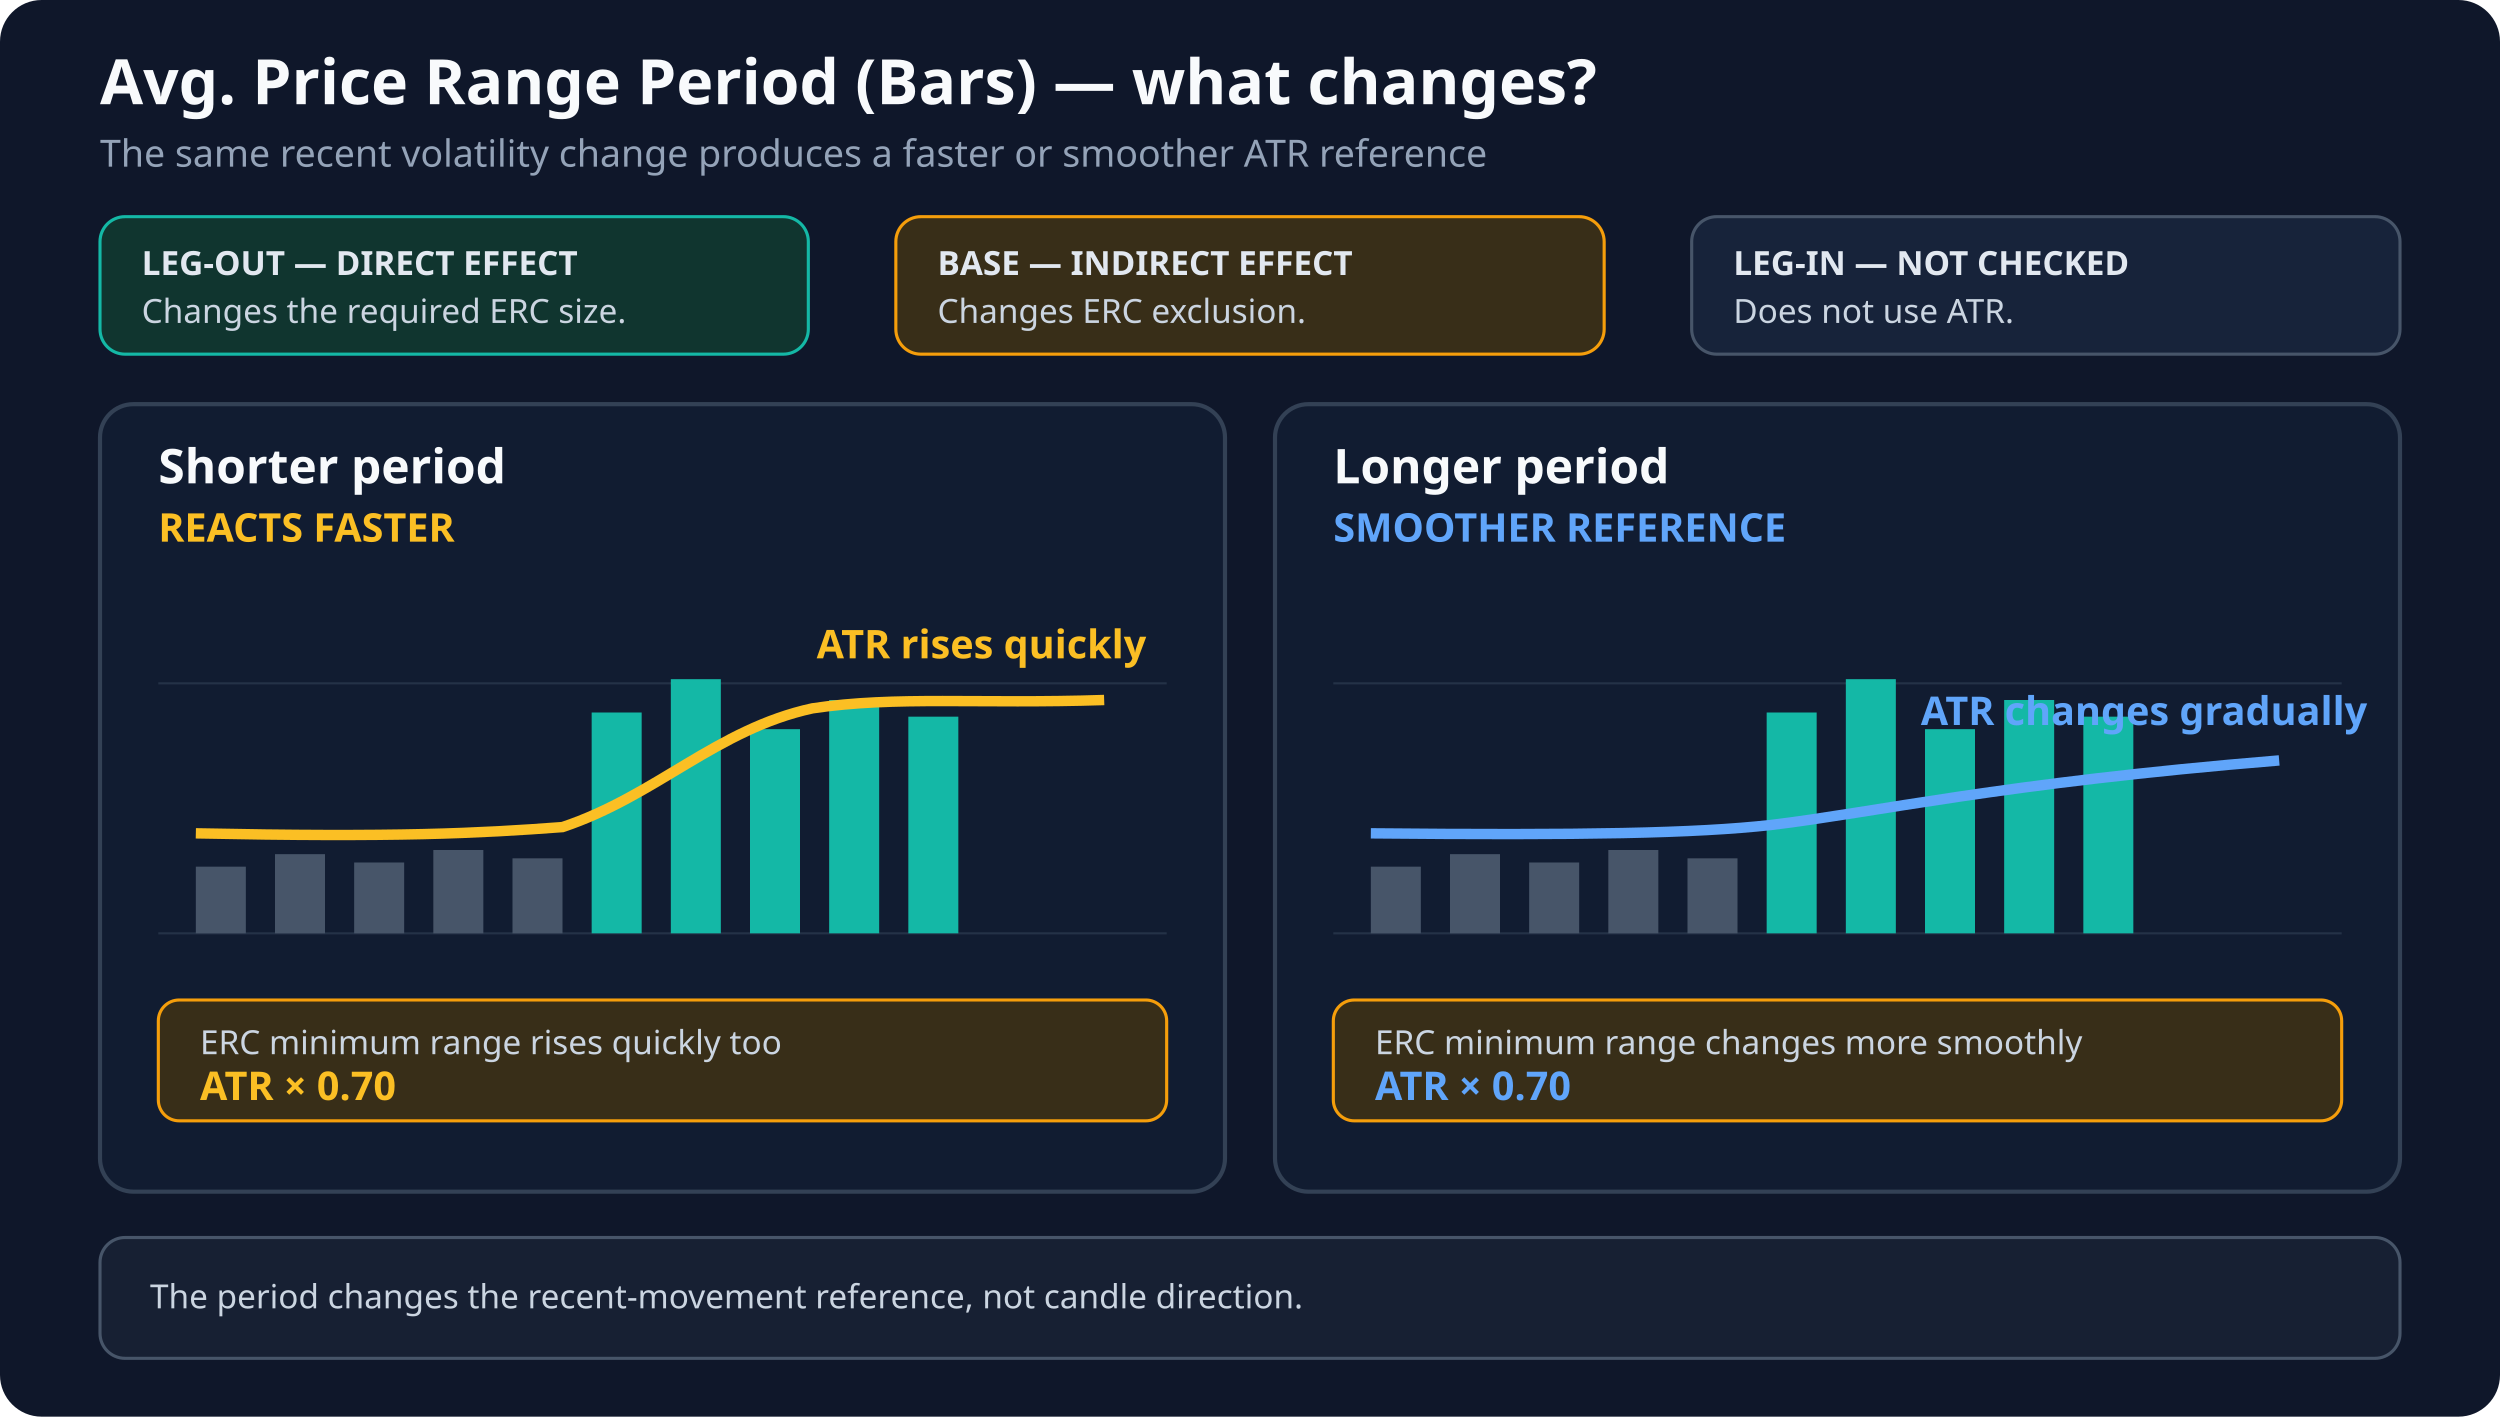
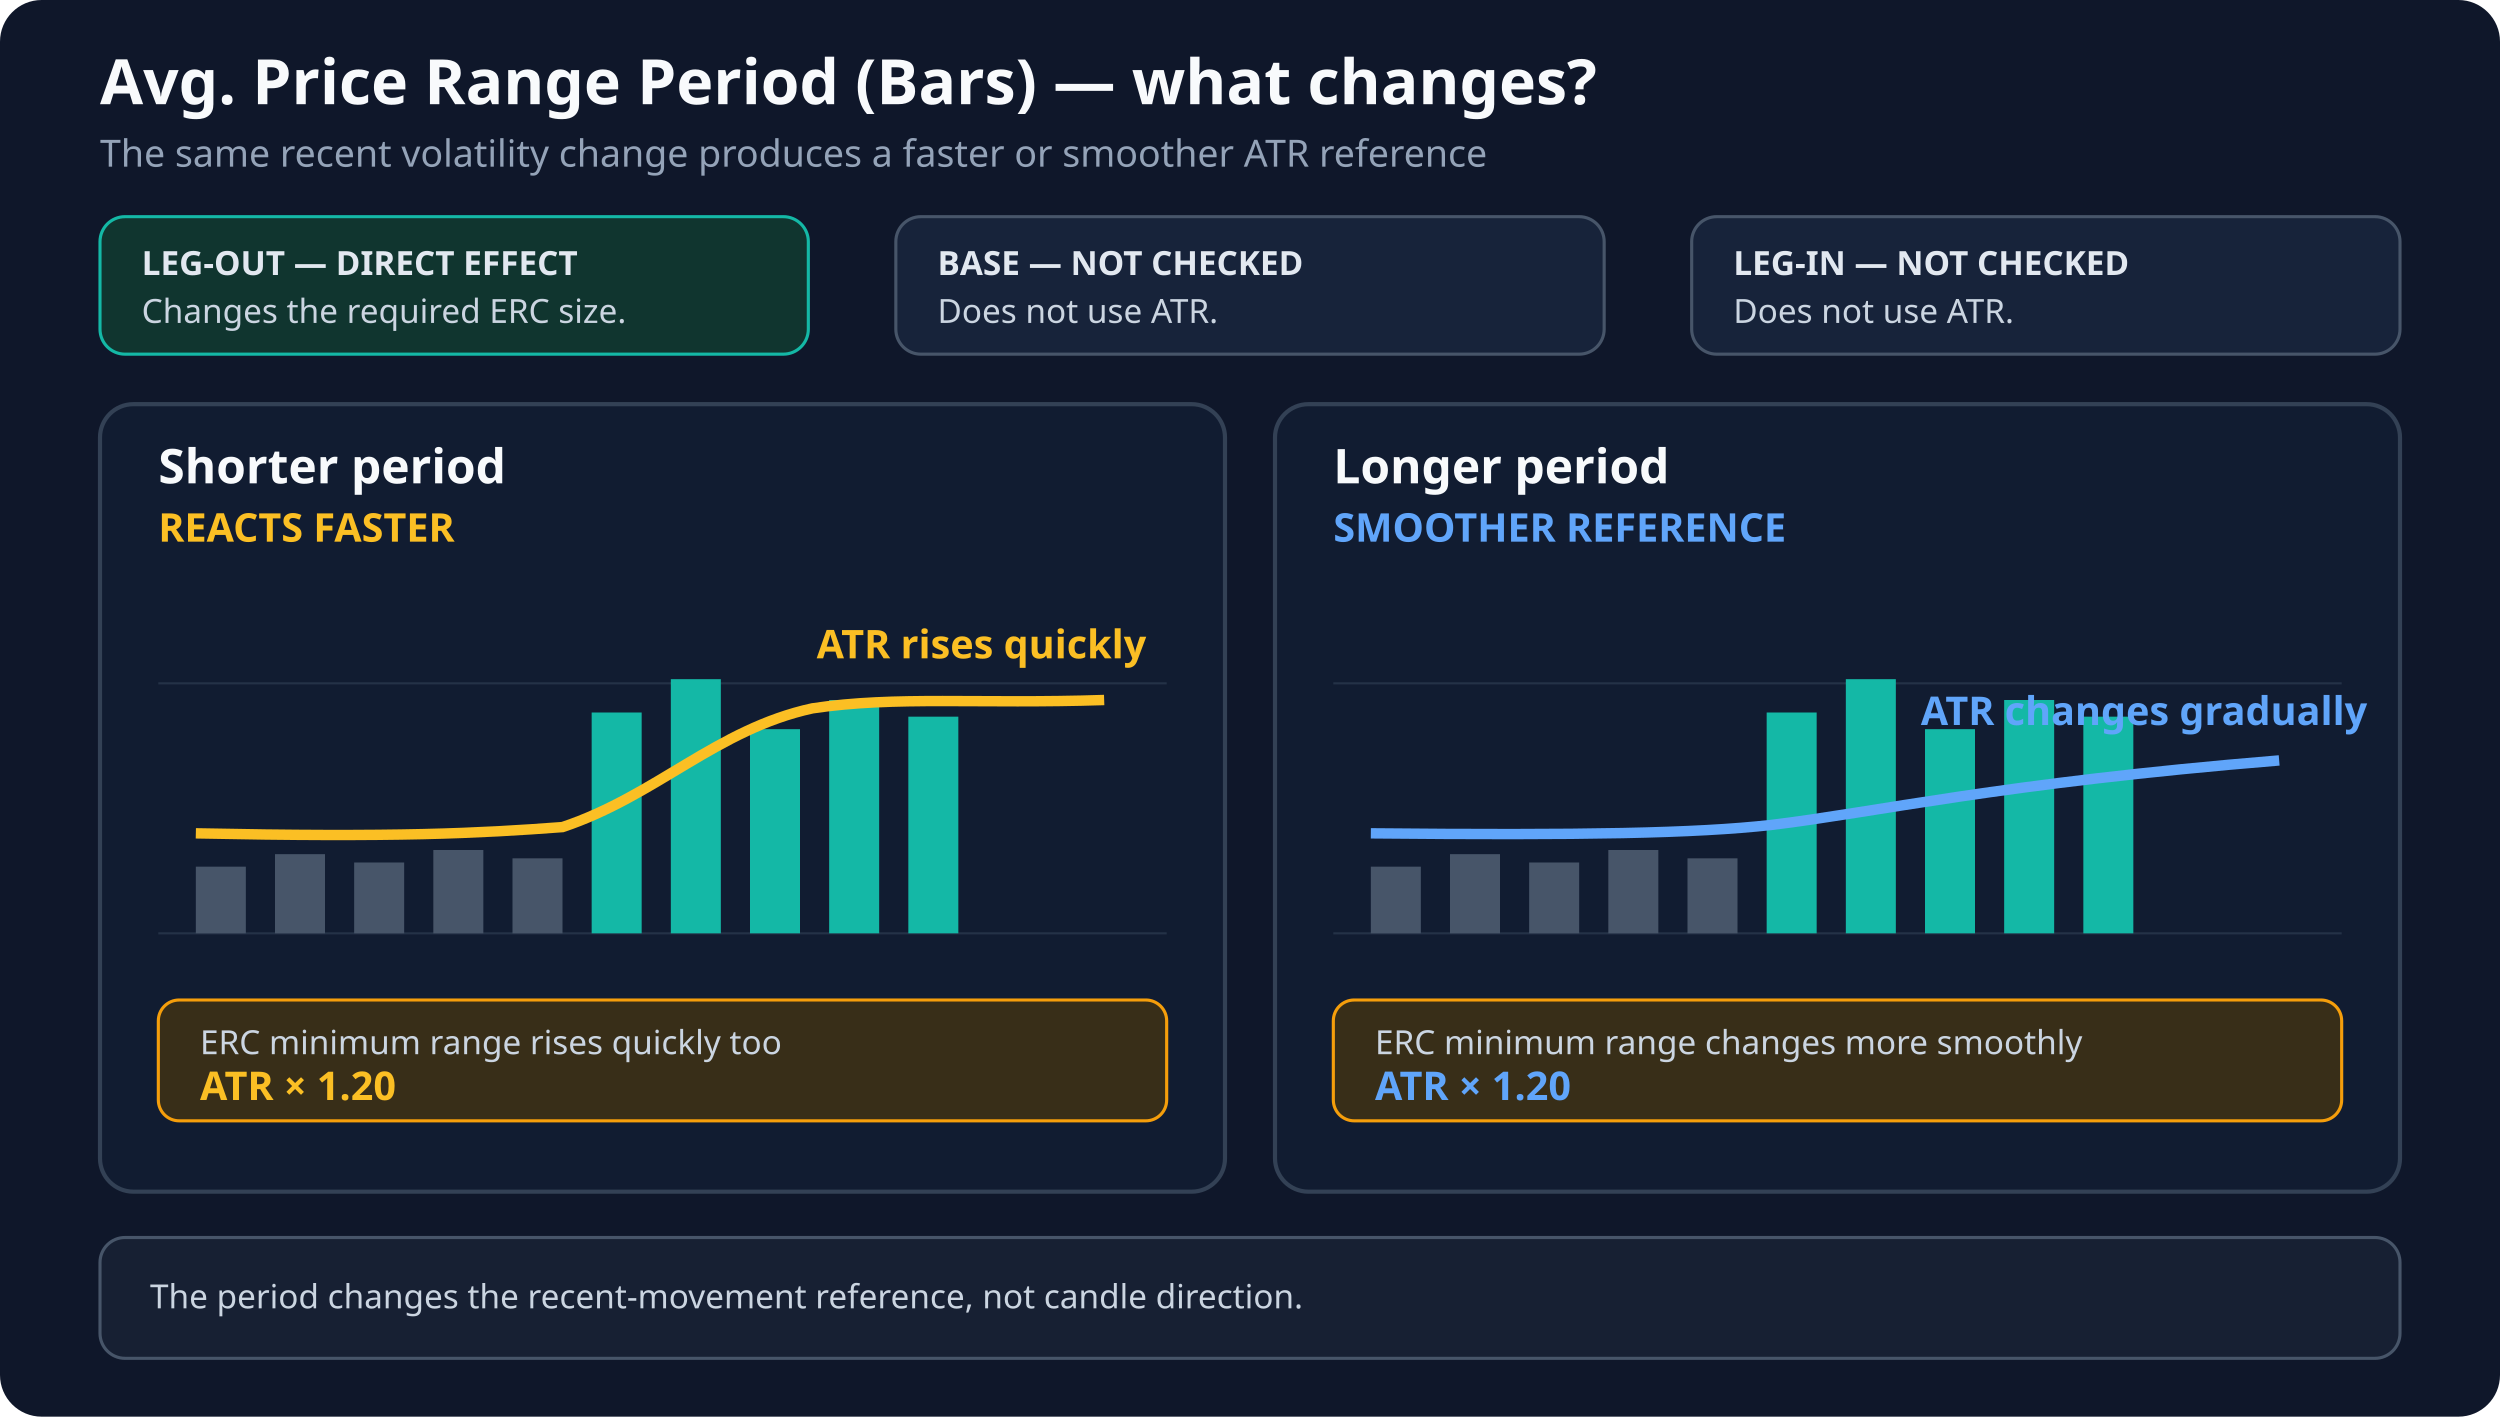
<svg xmlns="http://www.w3.org/2000/svg" width="1200" height="680" viewBox="0 0 1200 680" role="img" aria-labelledby="t d">
  <style>
    .bg{fill:#0f172a}.panel{fill:#111c31;stroke:#334155;stroke-width:2}.h{fill:#f8fafc;font:700 30px system-ui}.sub{fill:#94a3b8;font:18px system-ui}.pt{fill:#f8fafc;font:700 23px system-ui}.txt{fill:#cbd5e1;font:16px system-ui}.lbl{fill:#e2e8f0;font:700 16px system-ui}.fast{fill:#fbbf24;font:700 19px system-ui}.slow{fill:#60a5fa;font:700 19px system-ui}.bar{fill:#475569}.hot{fill:#14b8a6}.linefast{fill:none;stroke:#fbbf24;stroke-width:5}.lineslow{fill:none;stroke:#60a5fa;stroke-width:5}.req{fill:#382e18;stroke:#f59e0b;stroke-width:1.5}.chip{fill:#17233a;stroke:#475569;stroke-width:1.5}.direct{fill:#10352f;stroke:#14b8a6}.indirect{fill:#382e18;stroke:#f59e0b}.note{fill:#172033;stroke:#475569;stroke-width:1.5}.grid{stroke:#243247}
  </style>
  <rect class="bg" width="1200" height="680" rx="20" />
  <text class="h" x="48" y="50">Avg. Price Range Period (Bars) — what changes?</text>
  <text class="sub" x="48" y="80">The same recent volatility change produces a faster or smoother ATR reference</text>
  <rect class="chip direct" x="48" y="104" width="340" height="66" rx="12" />
  <text class="lbl" x="68" y="132">LEG-OUT — DIRECT EFFECT</text>
  <text class="txt" x="68" y="155">Changes the required ERC size.</text>
-   <rect class="chip indirect" x="430" y="104" width="340" height="66" rx="12" />
-   <text class="lbl" x="450" y="132">BASE — INDIRECT EFFECT</text>
-   <text class="txt" x="450" y="155">Changes ERC exclusion.</text>
+   <rect class="chip" x="430" y="104" width="340" height="66" rx="12" />
+   <text class="lbl" x="450" y="132">BASE — NOT CHECKED</text>
+   <text class="txt" x="450" y="155">Does not use ATR.</text>
  <rect class="chip" x="812" y="104" width="340" height="66" rx="12" />
  <text class="lbl" x="832" y="132">LEG-IN — NOT CHECKED</text>
  <text class="txt" x="832" y="155">Does not use ATR.</text>
  <rect class="panel" x="48" y="194" width="540" height="378" rx="16" />
  <rect class="panel" x="612" y="194" width="540" height="378" rx="16" />
  <text class="pt" x="76" y="232">Shorter period</text>
  <text class="fast" x="76" y="260">REACTS FASTER</text>
  <text class="pt" x="640" y="232">Longer period</text>
  <text class="slow" x="640" y="260">SMOOTHER REFERENCE</text>
  <line class="grid" x1="76" y1="328" x2="560" y2="328" />
  <line class="grid" x1="76" y1="448" x2="560" y2="448" />
  <line class="grid" x1="640" y1="328" x2="1124" y2="328" />
  <line class="grid" x1="640" y1="448" x2="1124" y2="448" />
  <g>
    <rect class="bar" x="94" y="416" width="24" height="32" />
    <rect class="bar" x="132" y="410" width="24" height="38" />
    <rect class="bar" x="170" y="414" width="24" height="34" />
    <rect class="bar" x="208" y="408" width="24" height="40" />
    <rect class="bar" x="246" y="412" width="24" height="36" />
    <rect class="hot" x="284" y="342" width="24" height="106" />
    <rect class="hot" x="322" y="326" width="24" height="122" />
    <rect class="hot" x="360" y="350" width="24" height="98" />
    <rect class="hot" x="398" y="336" width="24" height="112" />
    <rect class="hot" x="436" y="344" width="24" height="104" />
  </g>
  <path class="linefast" d="M94 400 C190 402 230 400 270 397 C315 382 344 350 390 340 C430 334 470 338 530 336" />
  <text class="fast" x="392" y="316">ATR rises quickly</text>
  <rect class="req" x="76" y="480" width="484" height="58" rx="10" />
  <text class="txt" x="96" y="506">ERC minimum range rises quickly too</text>
-   <text class="fast" x="96" y="528">ATR × 0.70</text>
+   <text class="fast" x="96" y="528">ATR × 1.20</text>
  <g>
    <rect class="bar" x="658" y="416" width="24" height="32" />
    <rect class="bar" x="696" y="410" width="24" height="38" />
    <rect class="bar" x="734" y="414" width="24" height="34" />
    <rect class="bar" x="772" y="408" width="24" height="40" />
    <rect class="bar" x="810" y="412" width="24" height="36" />
    <rect class="hot" x="848" y="342" width="24" height="106" />
    <rect class="hot" x="886" y="326" width="24" height="122" />
    <rect class="hot" x="924" y="350" width="24" height="98" />
    <rect class="hot" x="962" y="336" width="24" height="112" />
    <rect class="hot" x="1000" y="344" width="24" height="104" />
  </g>
  <path class="lineslow" d="M658 400 C760 401 814 400 850 396 C900 390 960 376 1094 365" />
  <text class="slow" x="922" y="348">ATR changes gradually</text>
  <rect class="req" x="640" y="480" width="484" height="58" rx="10" />
  <text class="txt" x="660" y="506">ERC minimum range changes more smoothly</text>
-   <text class="slow" x="660" y="528">ATR × 0.70</text>
+   <text class="slow" x="660" y="528">ATR × 1.20</text>
  <rect class="note" x="48" y="594" width="1104" height="58" rx="12" />
  <text class="txt" x="72" y="628">The period changes the recent-movement reference, not candle direction.</text>
</svg>
